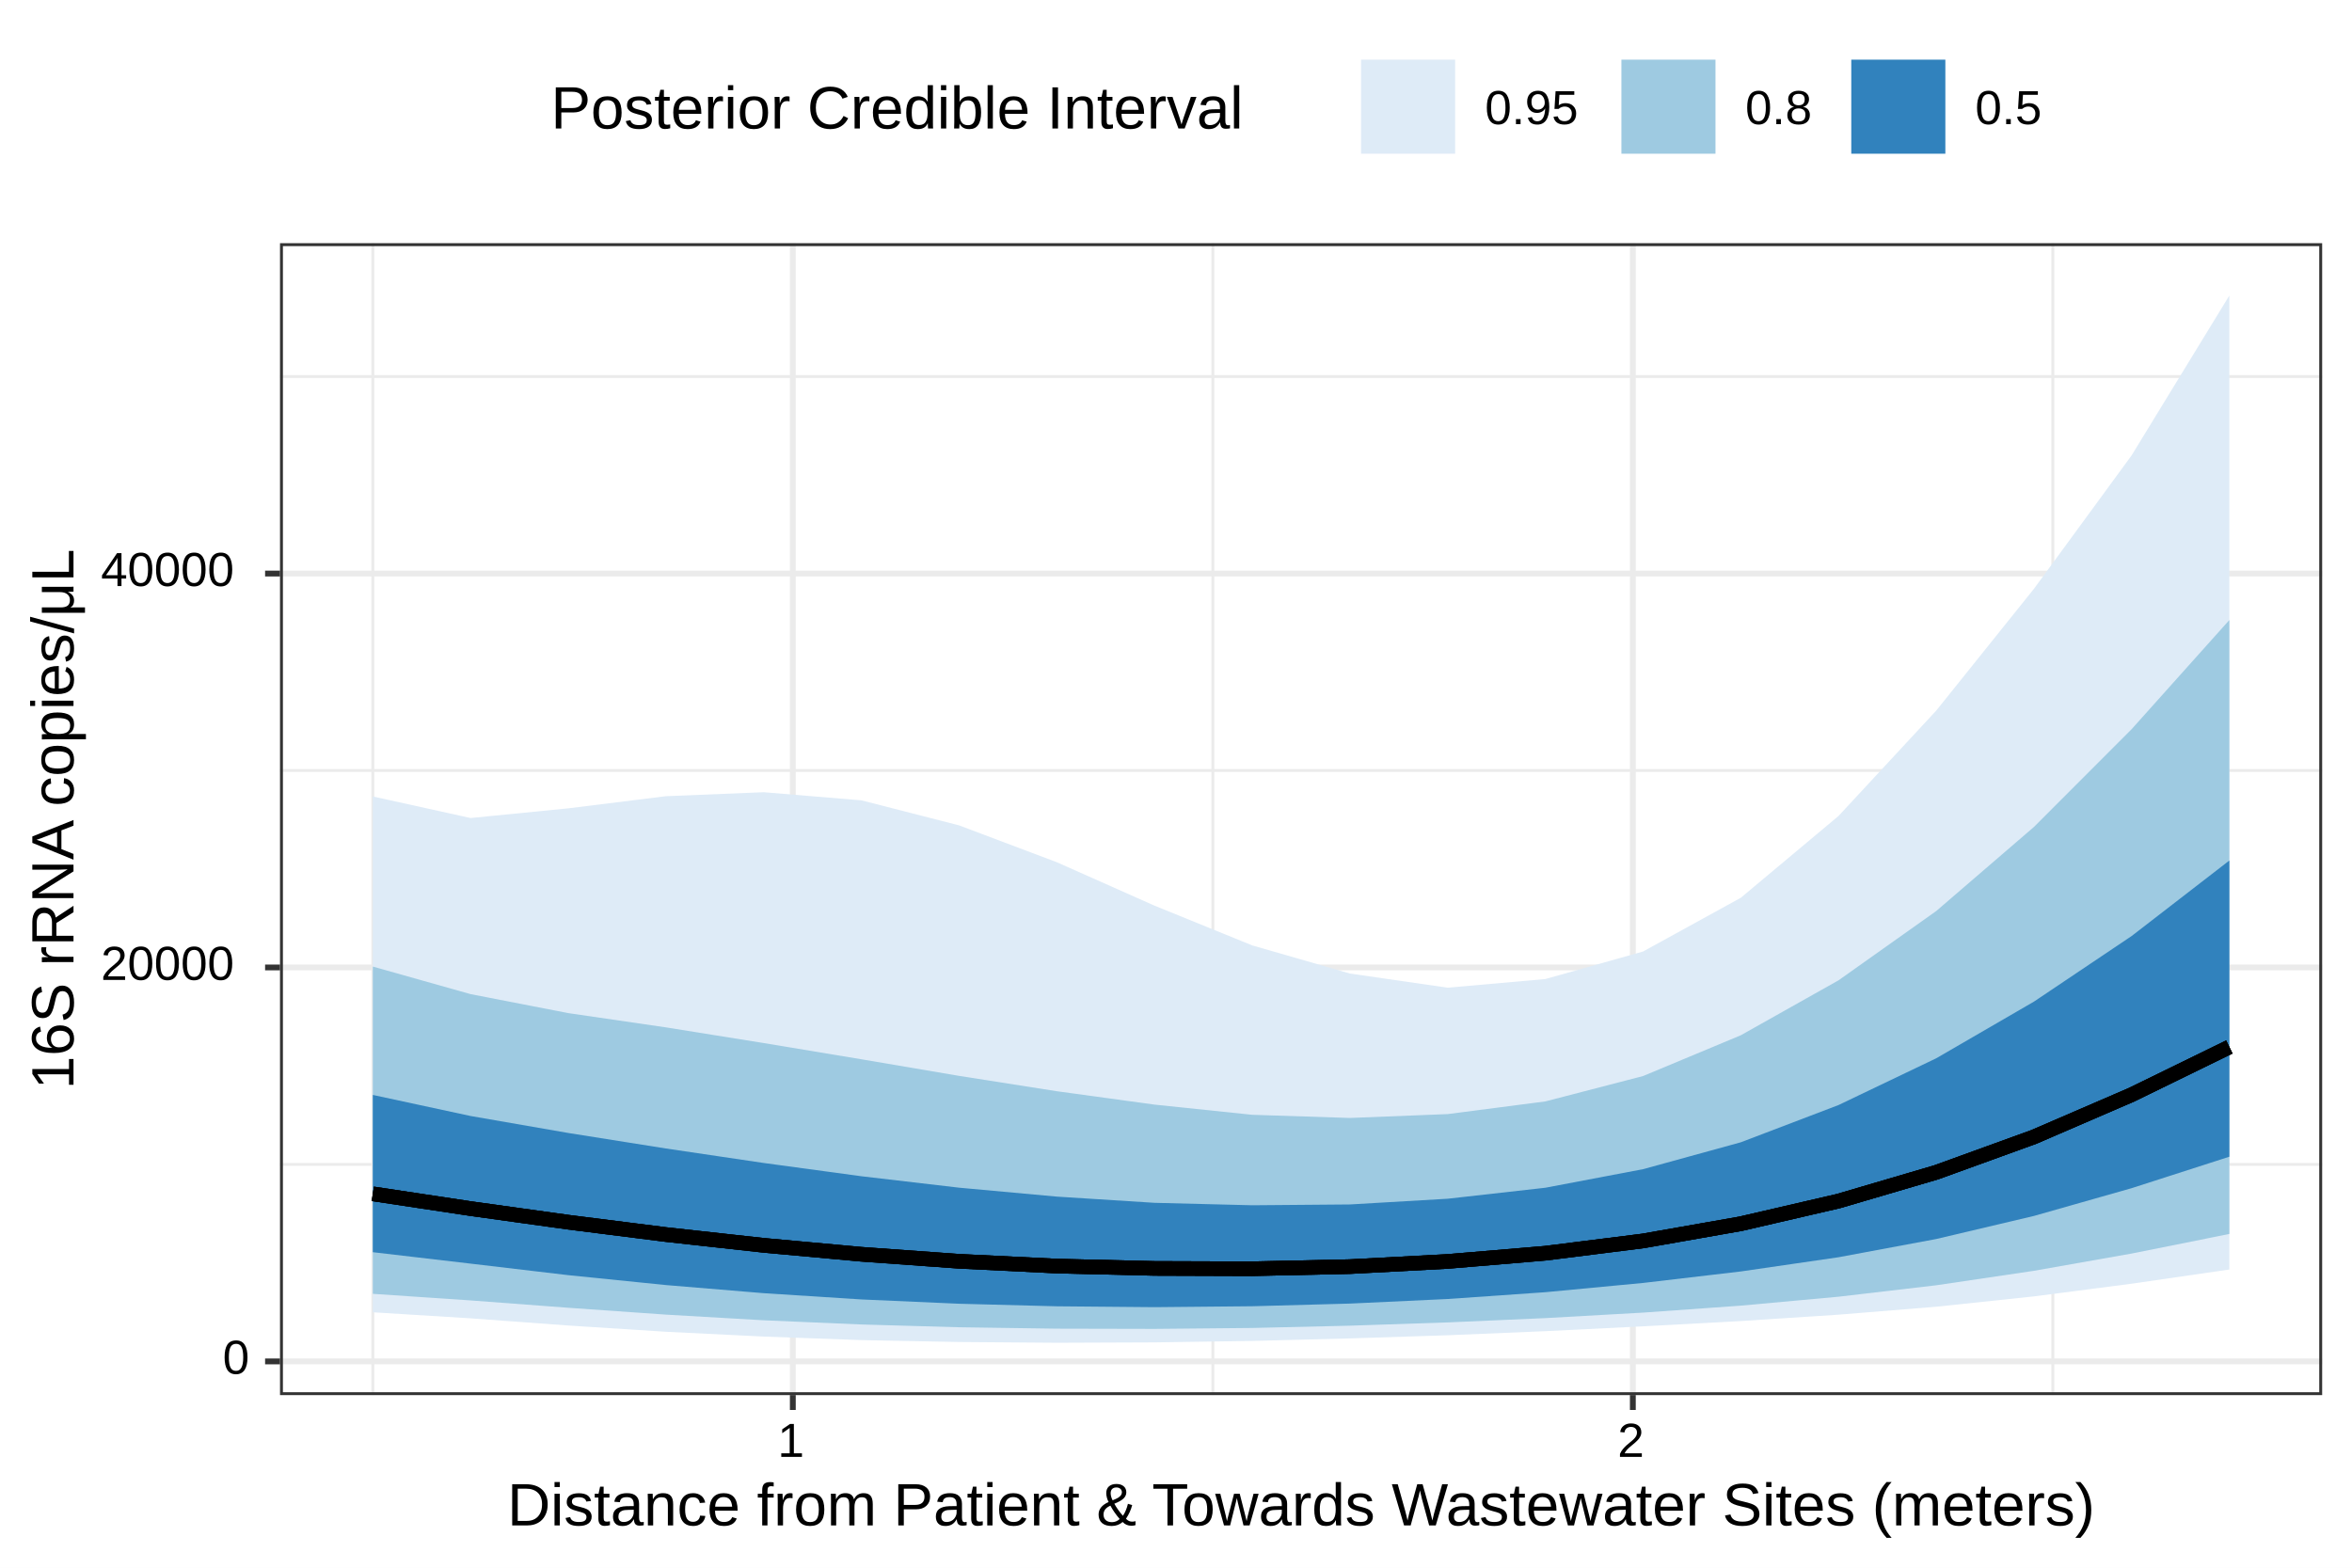
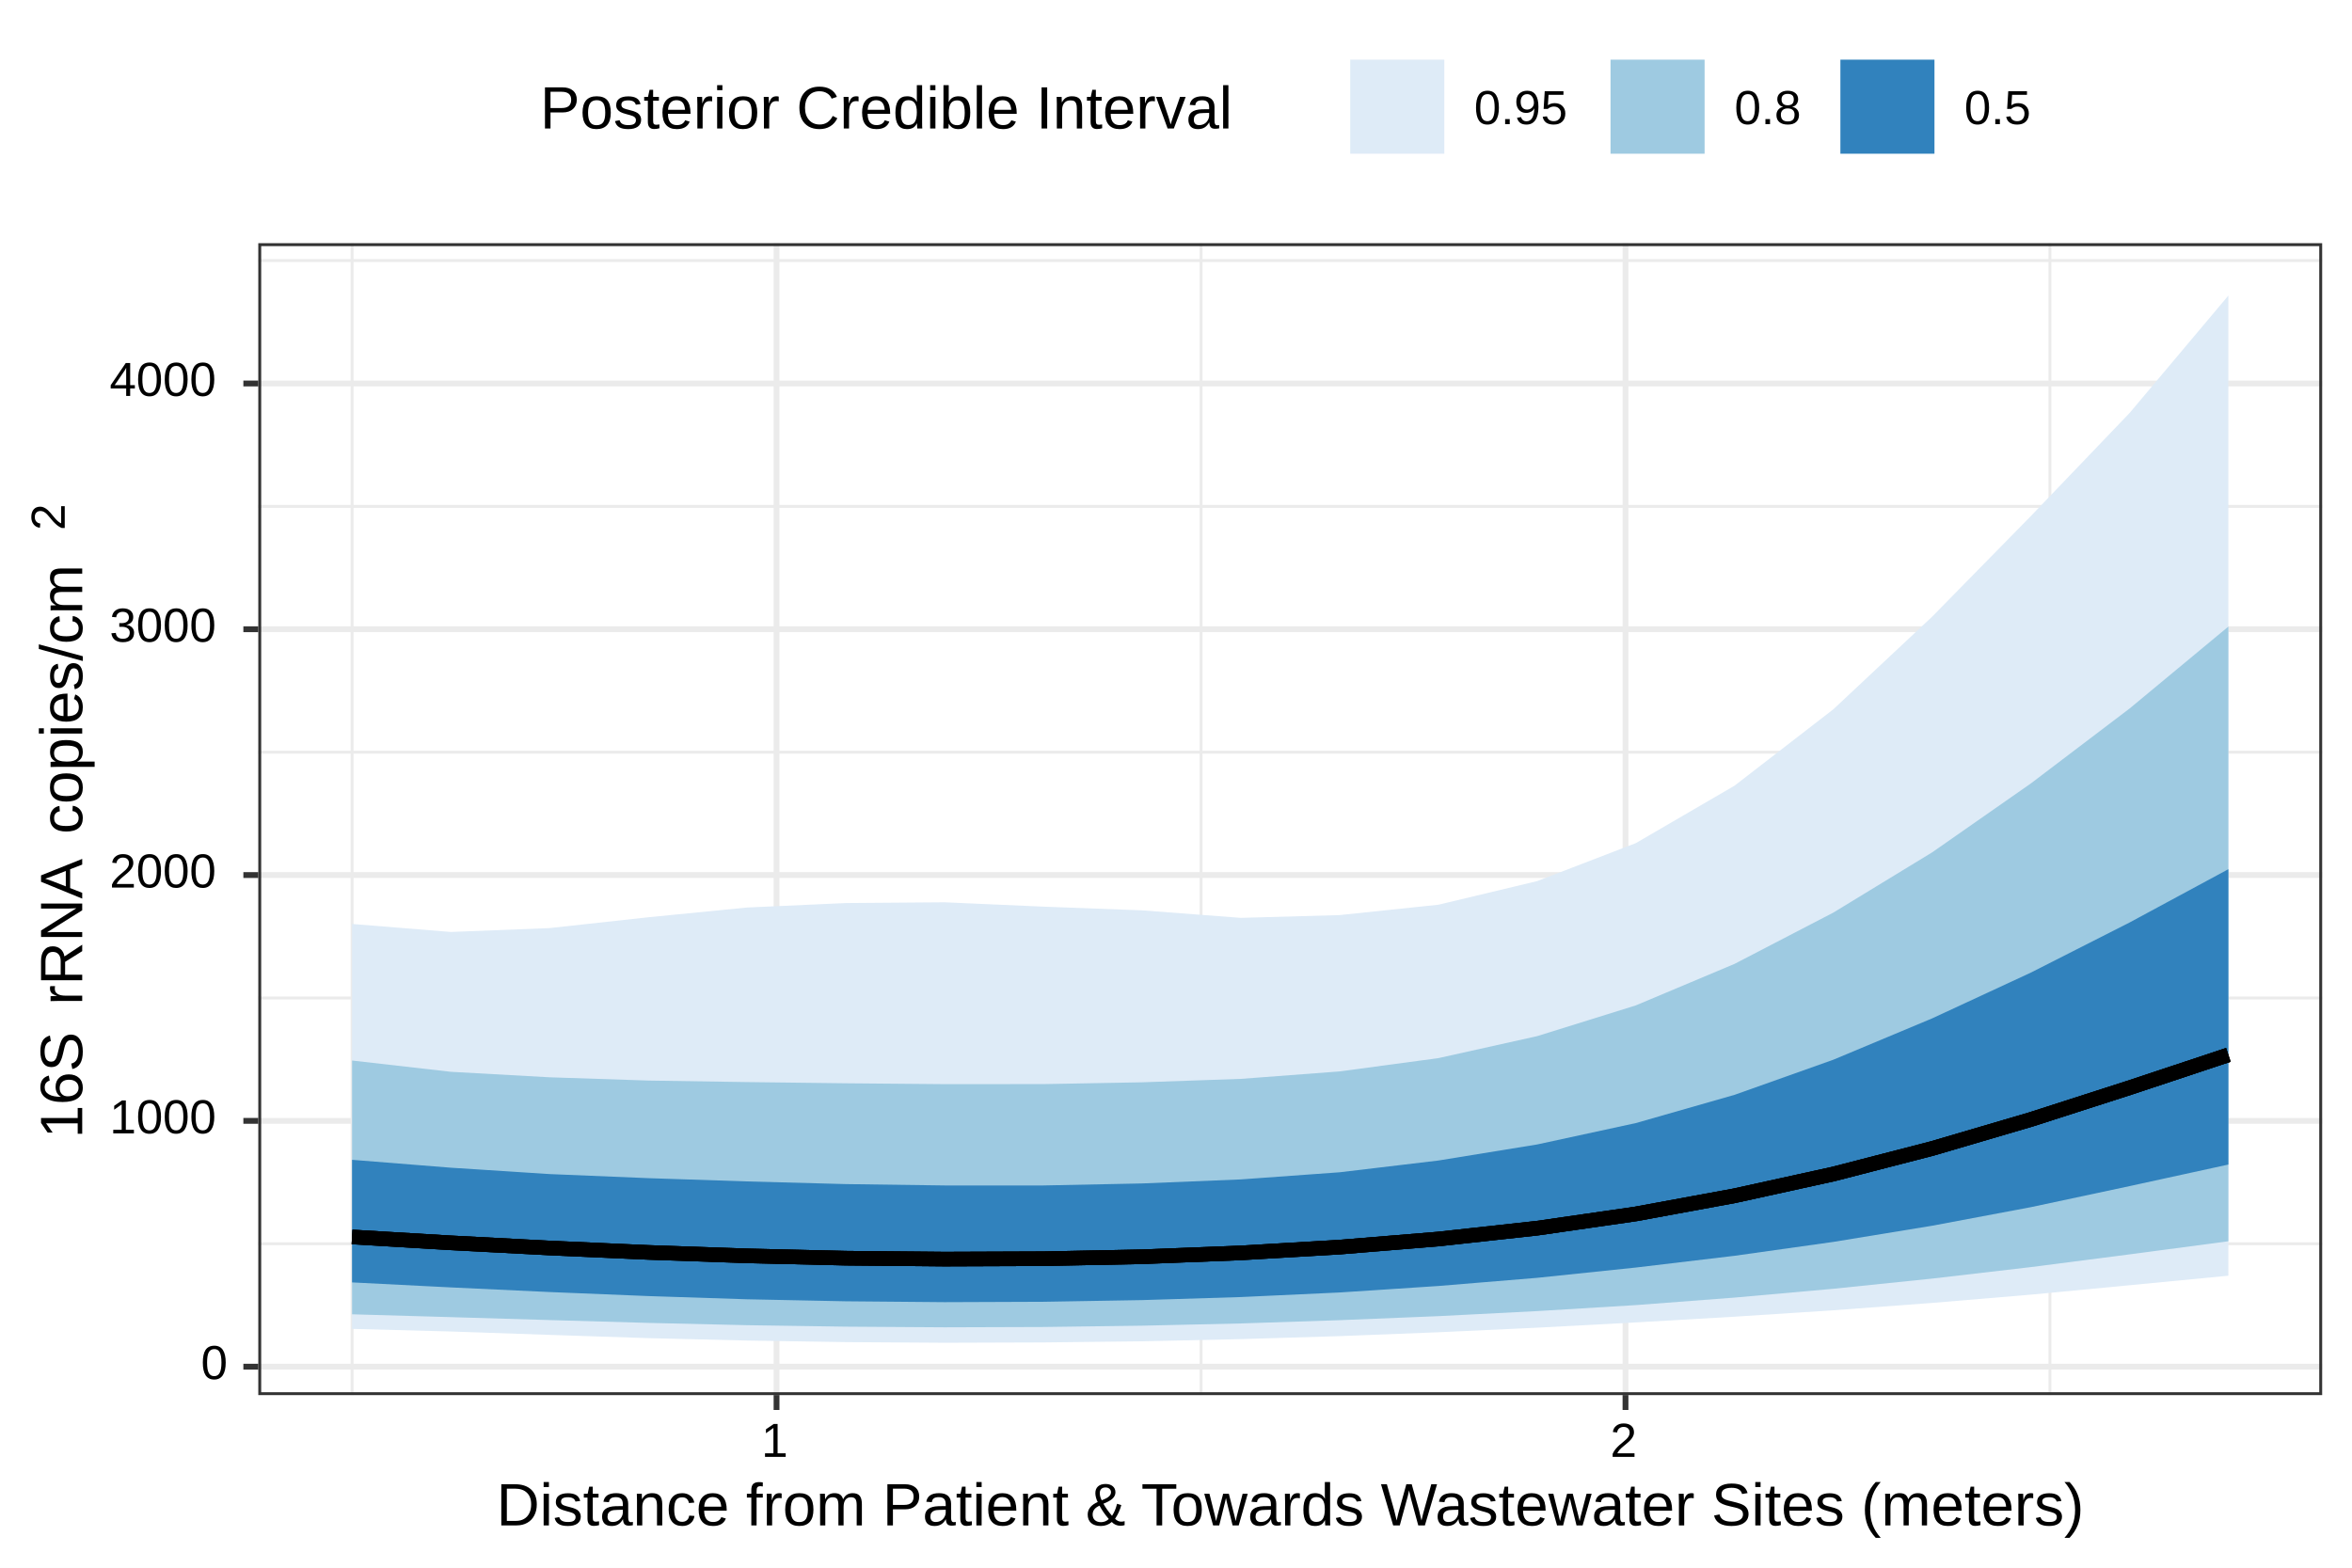
<svg xmlns="http://www.w3.org/2000/svg" class="svglite" width="432.00pt" height="288.00pt" viewBox="0 0 432.00 288.00">
  <defs>
    <style type="text/css">
    .svglite line, .svglite polyline, .svglite polygon, .svglite path, .svglite rect, .svglite circle {
      fill: none;
      stroke: #000000;
      stroke-linecap: round;
      stroke-linejoin: round;
      stroke-miterlimit: 10.00;
    }
  </style>
  </defs>
  <rect width="100%" height="100%" style="stroke: none; fill: #FFFFFF;" />
  <defs>
    <clipPath id="cpMC4wMHw0MzIuMDB8MC4wMHwyODguMDA=">
      <rect x="0.00" y="0.00" width="432.00" height="288.00" />
    </clipPath>
  </defs>
  <g clip-path="url(#cpMC4wMHw0MzIuMDB8MC4wMHwyODguMDA=)">
-     <rect x="0.00" y="0.00" width="432.00" height="288.00" style="stroke-width: 1.07; stroke: #FFFFFF; fill: #FFFFFF;" />
+     <rect x="0" y="0.00" width="432.00" height="288.00" style="stroke-width: 1.07; stroke: #FFFFFF; fill: #FFFFFF;" />
  </g>
  <defs>
-     <clipPath id="cpNTEuNDN8NDI2LjUyfDQ0LjY4fDI1Ni4yOQ==">
-       <rect x="51.43" y="44.68" width="375.09" height="211.62" />
+     <clipPath id="cpNDcuNDR8NDI2LjUyfDQ0LjY4fDI1Ni4yOQ==">
+       <rect x="47.44" y="44.68" width="379.08" height="211.62" />
    </clipPath>
  </defs>
-   <g clip-path="url(#cpNTEuNDN8NDI2LjUyfDQ0LjY4fDI1Ni4yOQ==)">
-     <rect x="51.43" y="44.68" width="375.09" height="211.62" style="stroke-width: 1.07; stroke: none; fill: #FFFFFF;" />
-     <polyline points="51.43,213.91 426.52,213.91 " style="stroke-width: 0.53; stroke: #EBEBEB; stroke-linecap: butt;" />
-     <polyline points="51.43,141.55 426.52,141.55 " style="stroke-width: 0.53; stroke: #EBEBEB; stroke-linecap: butt;" />
-     <polyline points="51.43,69.18 426.52,69.18 " style="stroke-width: 0.53; stroke: #EBEBEB; stroke-linecap: butt;" />
-     <polyline points="68.48,256.29 68.48,44.68 " style="stroke-width: 0.53; stroke: #EBEBEB; stroke-linecap: butt;" />
-     <polyline points="222.77,256.29 222.77,44.68 " style="stroke-width: 0.53; stroke: #EBEBEB; stroke-linecap: butt;" />
-     <polyline points="377.05,256.29 377.05,44.68 " style="stroke-width: 0.53; stroke: #EBEBEB; stroke-linecap: butt;" />
-     <polyline points="51.43,250.10 426.52,250.10 " style="stroke-width: 1.07; stroke: #EBEBEB; stroke-linecap: butt;" />
-     <polyline points="51.43,177.73 426.52,177.73 " style="stroke-width: 1.07; stroke: #EBEBEB; stroke-linecap: butt;" />
-     <polyline points="51.43,105.37 426.52,105.37 " style="stroke-width: 1.07; stroke: #EBEBEB; stroke-linecap: butt;" />
-     <polyline points="145.62,256.29 145.62,44.68 " style="stroke-width: 1.07; stroke: #EBEBEB; stroke-linecap: butt;" />
-     <polyline points="299.91,256.29 299.91,44.68 " style="stroke-width: 1.07; stroke: #EBEBEB; stroke-linecap: butt;" />
-     <polygon points="68.48,146.32 86.43,150.28 104.38,148.50 122.32,146.27 140.27,145.54 158.22,147.03 176.16,151.63 194.11,158.40 212.06,166.38 230.00,173.68 247.95,178.85 265.90,181.45 283.84,179.86 301.79,174.80 319.74,164.93 337.68,149.91 355.63,130.55 373.58,108.17 391.52,83.66 409.47,54.30 409.47,233.22 391.52,235.83 373.58,238.16 355.63,240.06 337.68,241.52 319.74,242.69 301.79,243.66 283.84,244.55 265.90,245.30 247.95,245.88 230.00,246.34 212.06,246.61 194.11,246.68 176.16,246.54 158.22,246.19 140.27,245.54 122.32,244.66 104.38,243.51 86.43,242.19 68.48,241.08 " style="stroke-width: 0.00; stroke: none; fill: #DEEBF7;" />
-     <polygon points="68.48,177.57 86.43,182.63 104.38,186.12 122.32,188.74 140.27,191.62 158.22,194.60 176.16,197.65 194.11,200.47 212.06,202.93 230.00,204.80 247.95,205.38 265.90,204.67 283.84,202.34 301.79,197.68 319.74,190.19 337.68,180.10 355.63,167.37 373.58,151.92 391.52,133.96 409.47,113.91 409.47,226.69 391.52,230.29 373.58,233.46 355.63,236.12 337.68,238.22 319.74,239.86 301.79,241.14 283.84,242.15 265.90,242.94 247.95,243.54 230.00,243.96 212.06,244.13 194.11,244.09 176.16,243.83 158.22,243.32 140.27,242.55 122.32,241.51 104.38,240.25 86.43,238.90 68.48,237.69 " style="stroke-width: 0.00; stroke: none; fill: #9ECAE1;" />
-     <polygon points="68.48,201.15 86.43,205.02 104.38,208.14 122.32,210.99 140.27,213.65 158.22,216.09 176.16,218.19 194.11,219.83 212.06,220.97 230.00,221.42 247.95,221.27 265.90,220.22 283.84,218.20 301.79,214.79 319.74,209.85 337.68,203.01 355.63,194.42 373.58,184.01 391.52,171.96 409.47,158.09 409.47,212.50 391.52,218.28 373.58,223.38 355.63,227.62 337.68,230.97 319.74,233.58 301.79,235.69 283.84,237.39 265.90,238.64 247.95,239.48 230.00,239.97 212.06,240.14 194.11,239.98 176.16,239.51 158.22,238.72 140.27,237.57 122.32,236.08 104.38,234.26 86.43,232.14 68.48,230.04 " style="stroke-width: 0.00; stroke: none; fill: #3182BD;" />
-     <polyline points="68.48,219.32 86.43,222.03 104.38,224.53 122.32,226.80 140.27,228.78 158.22,230.42 176.16,231.71 194.11,232.59 212.06,233.02 230.00,233.08 247.95,232.69 265.90,231.74 283.84,230.23 301.79,227.97 319.74,224.81 337.68,220.65 355.63,215.37 373.58,208.86 391.52,201.11 409.47,192.34 " style="stroke-width: 2.67; stroke-linecap: butt;" />
-     <polyline points="68.48,219.32 86.43,222.03 104.38,224.53 122.32,226.80 140.27,228.78 158.22,230.42 176.16,231.71 194.11,232.59 212.06,233.02 230.00,233.08 247.95,232.69 265.90,231.74 283.84,230.23 301.79,227.97 319.74,224.81 337.68,220.65 355.63,215.37 373.58,208.86 391.52,201.11 409.47,192.34 " style="stroke-width: 2.67; stroke-linecap: butt;" />
-     <polyline points="68.48,219.32 86.43,222.03 104.38,224.53 122.32,226.80 140.27,228.78 158.22,230.42 176.16,231.71 194.11,232.59 212.06,233.02 230.00,233.08 247.95,232.69 265.90,231.74 283.84,230.23 301.79,227.97 319.74,224.81 337.68,220.65 355.63,215.37 373.58,208.86 391.52,201.11 409.47,192.34 " style="stroke-width: 2.67; stroke-linecap: butt;" />
-     <rect x="51.43" y="44.68" width="375.09" height="211.62" style="stroke-width: 1.07; stroke: #333333;" />
+   <g clip-path="url(#cpNDcuNDR8NDI2LjUyfDQ0LjY4fDI1Ni4yOQ==)">
+     <rect x="47.44" y="44.68" width="379.08" height="211.62" style="stroke-width: 1.07; stroke: none; fill: #FFFFFF;" />
+     <polyline points="47.44,228.49 426.52,228.49 " style="stroke-width: 0.53; stroke: #EBEBEB; stroke-linecap: butt;" />
+     <polyline points="47.44,183.34 426.52,183.34 " style="stroke-width: 0.53; stroke: #EBEBEB; stroke-linecap: butt;" />
+     <polyline points="47.44,138.18 426.52,138.18 " style="stroke-width: 0.53; stroke: #EBEBEB; stroke-linecap: butt;" />
+     <polyline points="47.44,93.03 426.52,93.03 " style="stroke-width: 0.53; stroke: #EBEBEB; stroke-linecap: butt;" />
+     <polyline points="47.44,47.87 426.52,47.87 " style="stroke-width: 0.53; stroke: #EBEBEB; stroke-linecap: butt;" />
+     <polyline points="64.67,256.29 64.67,44.68 " style="stroke-width: 0.53; stroke: #EBEBEB; stroke-linecap: butt;" />
+     <polyline points="220.60,256.29 220.60,44.68 " style="stroke-width: 0.53; stroke: #EBEBEB; stroke-linecap: butt;" />
+     <polyline points="376.52,256.29 376.52,44.68 " style="stroke-width: 0.53; stroke: #EBEBEB; stroke-linecap: butt;" />
+     <polyline points="47.44,251.07 426.52,251.07 " style="stroke-width: 1.07; stroke: #EBEBEB; stroke-linecap: butt;" />
+     <polyline points="47.44,205.91 426.52,205.91 " style="stroke-width: 1.07; stroke: #EBEBEB; stroke-linecap: butt;" />
+     <polyline points="47.44,160.76 426.52,160.76 " style="stroke-width: 1.07; stroke: #EBEBEB; stroke-linecap: butt;" />
+     <polyline points="47.44,115.60 426.52,115.60 " style="stroke-width: 1.07; stroke: #EBEBEB; stroke-linecap: butt;" />
+     <polyline points="47.44,70.45 426.52,70.45 " style="stroke-width: 1.07; stroke: #EBEBEB; stroke-linecap: butt;" />
+     <polyline points="142.63,256.29 142.63,44.68 " style="stroke-width: 1.07; stroke: #EBEBEB; stroke-linecap: butt;" />
+     <polyline points="298.56,256.29 298.56,44.68 " style="stroke-width: 1.07; stroke: #EBEBEB; stroke-linecap: butt;" />
+     <polygon points="64.67,169.74 82.81,171.21 100.95,170.50 119.08,168.51 137.22,166.72 155.36,165.90 173.50,165.76 191.64,166.56 209.77,167.24 227.91,168.62 246.05,168.11 264.19,166.21 282.33,161.87 300.46,154.89 318.60,144.33 336.74,130.30 354.88,113.29 373.01,94.81 391.15,75.87 409.29,54.30 409.29,234.36 391.15,236.11 373.01,237.84 354.88,239.36 336.74,240.71 318.60,241.89 300.46,242.94 282.33,243.91 264.19,244.75 246.05,245.46 227.91,246.01 209.77,246.41 191.64,246.62 173.50,246.68 155.36,246.56 137.22,246.27 119.08,245.83 100.95,245.23 82.81,244.61 64.67,244.13 " style="stroke-width: 0.00; stroke: none; fill: #DEEBF7;" />
+     <polygon points="64.67,194.83 82.81,196.90 100.95,197.91 119.08,198.51 137.22,198.79 155.36,199.01 173.50,199.17 191.64,199.16 209.77,198.83 227.91,198.20 246.05,196.83 264.19,194.39 282.33,190.35 300.46,184.70 318.60,177.07 336.74,167.65 354.88,156.59 373.01,143.93 391.15,130.16 409.29,115.11 409.29,228.03 391.15,230.44 373.01,232.78 354.88,234.89 336.74,236.76 318.60,238.38 300.46,239.76 282.33,240.86 264.19,241.79 246.05,242.53 227.91,243.13 209.77,243.54 191.64,243.78 173.50,243.84 155.36,243.72 137.22,243.45 119.08,243.03 100.95,242.51 82.81,241.97 64.67,241.45 " style="stroke-width: 0.00; stroke: none; fill: #9ECAE1;" />
+     <polygon points="64.67,213.07 82.81,214.52 100.95,215.69 119.08,216.44 137.22,217.04 155.36,217.53 173.50,217.78 191.64,217.78 209.77,217.41 227.91,216.67 246.05,215.36 264.19,213.20 282.33,210.25 300.46,206.32 318.60,201.13 336.74,194.68 354.88,187.09 373.01,178.68 391.15,169.47 409.29,159.68 409.29,213.94 391.15,217.90 373.01,221.77 354.88,225.18 336.74,228.15 318.60,230.70 300.46,232.86 282.33,234.75 264.19,236.25 246.05,237.44 227.91,238.28 209.77,238.84 191.64,239.15 173.50,239.22 155.36,239.06 137.22,238.69 119.08,238.10 100.95,237.36 82.81,236.51 64.67,235.59 " style="stroke-width: 0.00; stroke: none; fill: #3182BD;" />
+     <polyline points="64.67,227.24 82.81,228.32 100.95,229.27 119.08,230.08 137.22,230.71 155.36,231.14 173.50,231.31 191.64,231.24 209.77,230.88 227.91,230.17 246.05,229.11 264.19,227.62 282.33,225.63 300.46,223.01 318.60,219.67 336.74,215.68 354.88,210.99 373.01,205.66 391.15,199.82 409.29,193.79 " style="stroke-width: 2.67; stroke-linecap: butt;" />
+     <polyline points="64.67,227.24 82.81,228.32 100.95,229.27 119.08,230.08 137.22,230.71 155.36,231.14 173.50,231.31 191.64,231.24 209.77,230.88 227.91,230.17 246.05,229.11 264.19,227.62 282.33,225.63 300.46,223.01 318.60,219.67 336.74,215.68 354.88,210.99 373.01,205.66 391.15,199.82 409.29,193.79 " style="stroke-width: 2.67; stroke-linecap: butt;" />
+     <polyline points="64.67,227.24 82.81,228.32 100.95,229.27 119.08,230.08 137.22,230.71 155.36,231.14 173.50,231.31 191.64,231.24 209.77,230.88 227.91,230.17 246.05,229.11 264.19,227.62 282.33,225.63 300.46,223.01 318.60,219.67 336.74,215.68 354.88,210.99 373.01,205.66 391.15,199.82 409.29,193.79 " style="stroke-width: 2.67; stroke-linecap: butt;" />
+     <rect x="47.44" y="44.68" width="379.08" height="211.62" style="stroke-width: 1.07; stroke: #333333;" />
  </g>
  <g clip-path="url(#cpMC4wMHw0MzIuMDB8MC4wMHwyODguMDA=)">
-     <text x="40.91" y="252.39" style="font-size: 8.80px; font-family: Arial;" textLength="5.59px" lengthAdjust="spacingAndGlyphs">0</text>
-     <text x="18.53" y="180.02" style="font-size: 8.80px; font-family: Arial;" textLength="27.97px" lengthAdjust="spacingAndGlyphs">20000</text>
-     <text x="18.53" y="107.66" style="font-size: 8.80px; font-family: Arial;" textLength="27.97px" lengthAdjust="spacingAndGlyphs">40000</text>
-     <polyline points="48.69,250.10 51.43,250.10 " style="stroke-width: 1.07; stroke: #333333; stroke-linecap: butt;" />
-     <polyline points="48.69,177.73 51.43,177.73 " style="stroke-width: 1.07; stroke: #333333; stroke-linecap: butt;" />
-     <polyline points="48.69,105.37 51.43,105.37 " style="stroke-width: 1.07; stroke: #333333; stroke-linecap: butt;" />
-     <polyline points="145.62,259.03 145.62,256.29 " style="stroke-width: 1.07; stroke: #333333; stroke-linecap: butt;" />
-     <polyline points="299.91,259.03 299.91,256.29 " style="stroke-width: 1.07; stroke: #333333; stroke-linecap: butt;" />
-     <text x="142.83" y="267.64" style="font-size: 8.80px; font-family: Arial;" textLength="5.59px" lengthAdjust="spacingAndGlyphs">1</text>
-     <text x="297.11" y="267.64" style="font-size: 8.80px; font-family: Arial;" textLength="5.59px" lengthAdjust="spacingAndGlyphs">2</text>
-     <text x="238.98" y="280.23" text-anchor="middle" style="font-size: 11.00px; font-family: Arial;" textLength="328.75px" lengthAdjust="spacingAndGlyphs">Distance from Patient &amp; Towards Wastewater Sites (meters)</text>
-     <text transform="translate(13.50,150.49) rotate(-90)" text-anchor="middle" style="font-size: 11.00px; font-family: Arial;" textLength="108.06px" lengthAdjust="spacingAndGlyphs">16S rRNA copies/μL</text>
-     <rect x="95.70" y="5.48" width="286.55" height="28.24" style="stroke-width: 1.07; stroke: none; fill: #FFFFFF;" />
-     <text x="101.18" y="23.61" style="font-size: 11.00px; font-family: Arial;" textLength="143.33px" lengthAdjust="spacingAndGlyphs">Posterior Credible Interval</text>
-     <rect x="249.99" y="10.96" width="17.28" height="17.28" style="stroke-width: 1.07; stroke: none; fill: #FFFFFF;" />
-     <rect x="249.99" y="10.96" width="17.28" height="17.28" style="stroke-width: 0.75; stroke: none; fill: #DEEBF7;" />
-     <rect x="297.81" y="10.96" width="17.28" height="17.28" style="stroke-width: 1.07; stroke: none; fill: #FFFFFF;" />
-     <rect x="297.81" y="10.96" width="17.28" height="17.28" style="stroke-width: 0.75; stroke: none; fill: #9ECAE1;" />
-     <rect x="340.03" y="10.96" width="17.28" height="17.28" style="stroke-width: 1.07; stroke: none; fill: #FFFFFF;" />
-     <rect x="340.03" y="10.96" width="17.28" height="17.28" style="stroke-width: 0.75; stroke: none; fill: #3182BD;" />
-     <text x="272.75" y="22.81" style="font-size: 8.80px; font-family: Arial;" textLength="19.58px" lengthAdjust="spacingAndGlyphs">0.95</text>
-     <text x="320.57" y="22.81" style="font-size: 8.80px; font-family: Arial;" textLength="13.98px" lengthAdjust="spacingAndGlyphs">0.8</text>
-     <text x="362.79" y="22.81" style="font-size: 8.80px; font-family: Arial;" textLength="13.98px" lengthAdjust="spacingAndGlyphs">0.5</text>
+     <text x="36.91" y="253.36" style="font-size: 8.80px; font-family: Arial;" textLength="5.59px" lengthAdjust="spacingAndGlyphs">0</text>
+     <text x="20.13" y="208.21" style="font-size: 8.80px; font-family: Arial;" textLength="22.38px" lengthAdjust="spacingAndGlyphs">1000</text>
+     <text x="20.13" y="163.05" style="font-size: 8.80px; font-family: Arial;" textLength="22.38px" lengthAdjust="spacingAndGlyphs">2000</text>
+     <text x="20.13" y="117.90" style="font-size: 8.80px; font-family: Arial;" textLength="22.38px" lengthAdjust="spacingAndGlyphs">3000</text>
+     <text x="20.13" y="72.74" style="font-size: 8.80px; font-family: Arial;" textLength="22.38px" lengthAdjust="spacingAndGlyphs">4000</text>
+     <polyline points="44.70,251.07 47.44,251.07 " style="stroke-width: 1.07; stroke: #333333; stroke-linecap: butt;" />
+     <polyline points="44.70,205.91 47.44,205.91 " style="stroke-width: 1.07; stroke: #333333; stroke-linecap: butt;" />
+     <polyline points="44.70,160.76 47.44,160.76 " style="stroke-width: 1.07; stroke: #333333; stroke-linecap: butt;" />
+     <polyline points="44.70,115.60 47.44,115.60 " style="stroke-width: 1.07; stroke: #333333; stroke-linecap: butt;" />
+     <polyline points="44.70,70.45 47.44,70.45 " style="stroke-width: 1.07; stroke: #333333; stroke-linecap: butt;" />
+     <polyline points="142.63,259.03 142.63,256.29 " style="stroke-width: 1.07; stroke: #333333; stroke-linecap: butt;" />
+     <polyline points="298.56,259.03 298.56,256.29 " style="stroke-width: 1.07; stroke: #333333; stroke-linecap: butt;" />
+     <text x="139.84" y="267.64" style="font-size: 8.80px; font-family: Arial;" textLength="5.59px" lengthAdjust="spacingAndGlyphs">1</text>
+     <text x="295.76" y="267.64" style="font-size: 8.80px; font-family: Arial;" textLength="5.59px" lengthAdjust="spacingAndGlyphs">2</text>
+     <text x="236.98" y="280.23" text-anchor="middle" style="font-size: 11.00px; font-family: Arial;" textLength="328.75px" lengthAdjust="spacingAndGlyphs">Distance from Patient &amp; Towards Wastewater Sites (meters)</text>
+     <text transform="translate(15.10,209.13) rotate(-90)" style="font-size: 11.00px; font-family: Arial;" textLength="20.98px" lengthAdjust="spacingAndGlyphs">16S</text>
+     <text transform="translate(15.10,184.65) rotate(-90)" style="font-size: 11.00px; font-family: Arial;" textLength="27.92px" lengthAdjust="spacingAndGlyphs">rRNA</text>
+     <text transform="translate(15.10,153.23) rotate(-90)" style="font-size: 11.00px; font-family: Arial;" textLength="55.79px" lengthAdjust="spacingAndGlyphs">copies/cm</text>
+     <text transform="translate(11.89,97.44) rotate(-90)" style="font-size: 8.80px; font-family: Arial;" textLength="5.59px" lengthAdjust="spacingAndGlyphs">2</text>
+     <rect x="93.71" y="5.48" width="286.55" height="28.24" style="stroke-width: 1.07; stroke: none; fill: #FFFFFF;" />
+     <text x="99.19" y="23.61" style="font-size: 11.00px; font-family: Arial;" textLength="143.33px" lengthAdjust="spacingAndGlyphs">Posterior Credible Interval</text>
+     <rect x="248.00" y="10.96" width="17.28" height="17.28" style="stroke-width: 1.07; stroke: none; fill: #FFFFFF;" />
+     <rect x="248.00" y="10.96" width="17.28" height="17.28" style="stroke-width: 0.75; stroke: none; fill: #DEEBF7;" />
+     <rect x="295.81" y="10.96" width="17.28" height="17.28" style="stroke-width: 1.07; stroke: none; fill: #FFFFFF;" />
+     <rect x="295.81" y="10.96" width="17.28" height="17.28" style="stroke-width: 0.75; stroke: none; fill: #9ECAE1;" />
+     <rect x="338.03" y="10.96" width="17.28" height="17.28" style="stroke-width: 1.07; stroke: none; fill: #FFFFFF;" />
+     <rect x="338.03" y="10.96" width="17.28" height="17.28" style="stroke-width: 0.75; stroke: none; fill: #3182BD;" />
+     <text x="270.76" y="22.81" style="font-size: 8.80px; font-family: Arial;" textLength="19.58px" lengthAdjust="spacingAndGlyphs">0.95</text>
+     <text x="318.57" y="22.81" style="font-size: 8.80px; font-family: Arial;" textLength="13.98px" lengthAdjust="spacingAndGlyphs">0.8</text>
+     <text x="360.79" y="22.81" style="font-size: 8.80px; font-family: Arial;" textLength="13.98px" lengthAdjust="spacingAndGlyphs">0.5</text>
  </g>
</svg>
